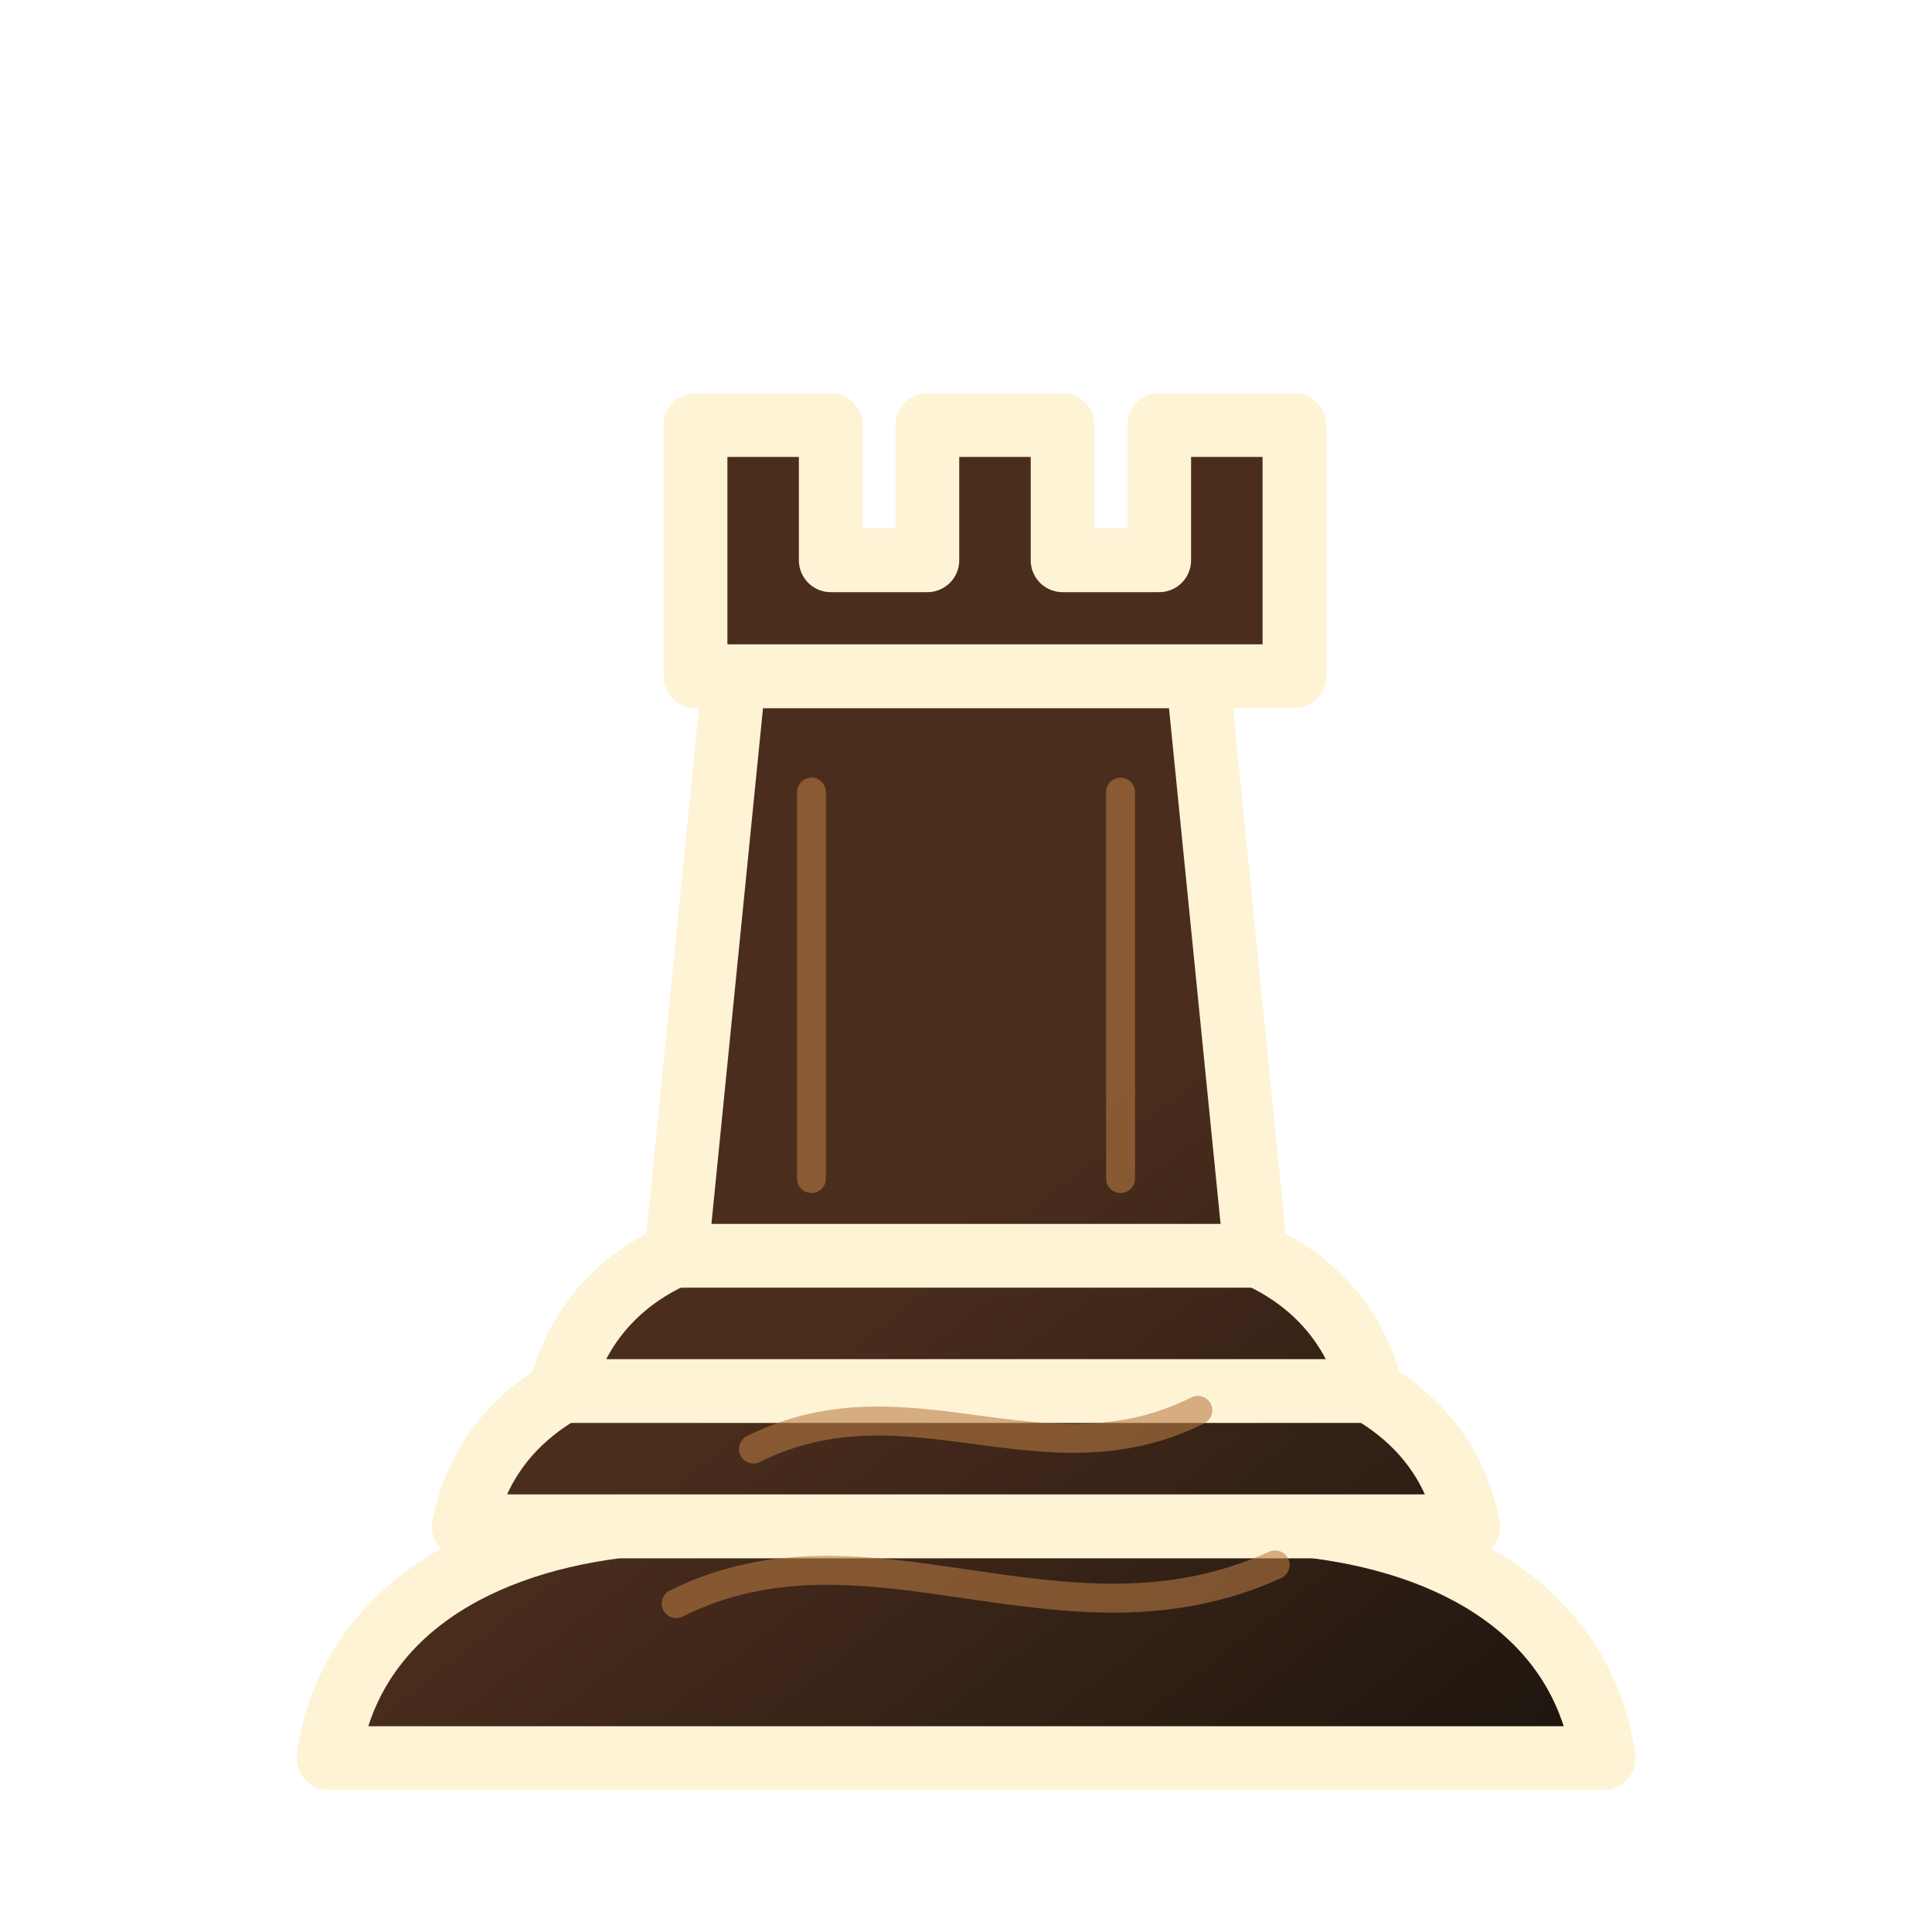
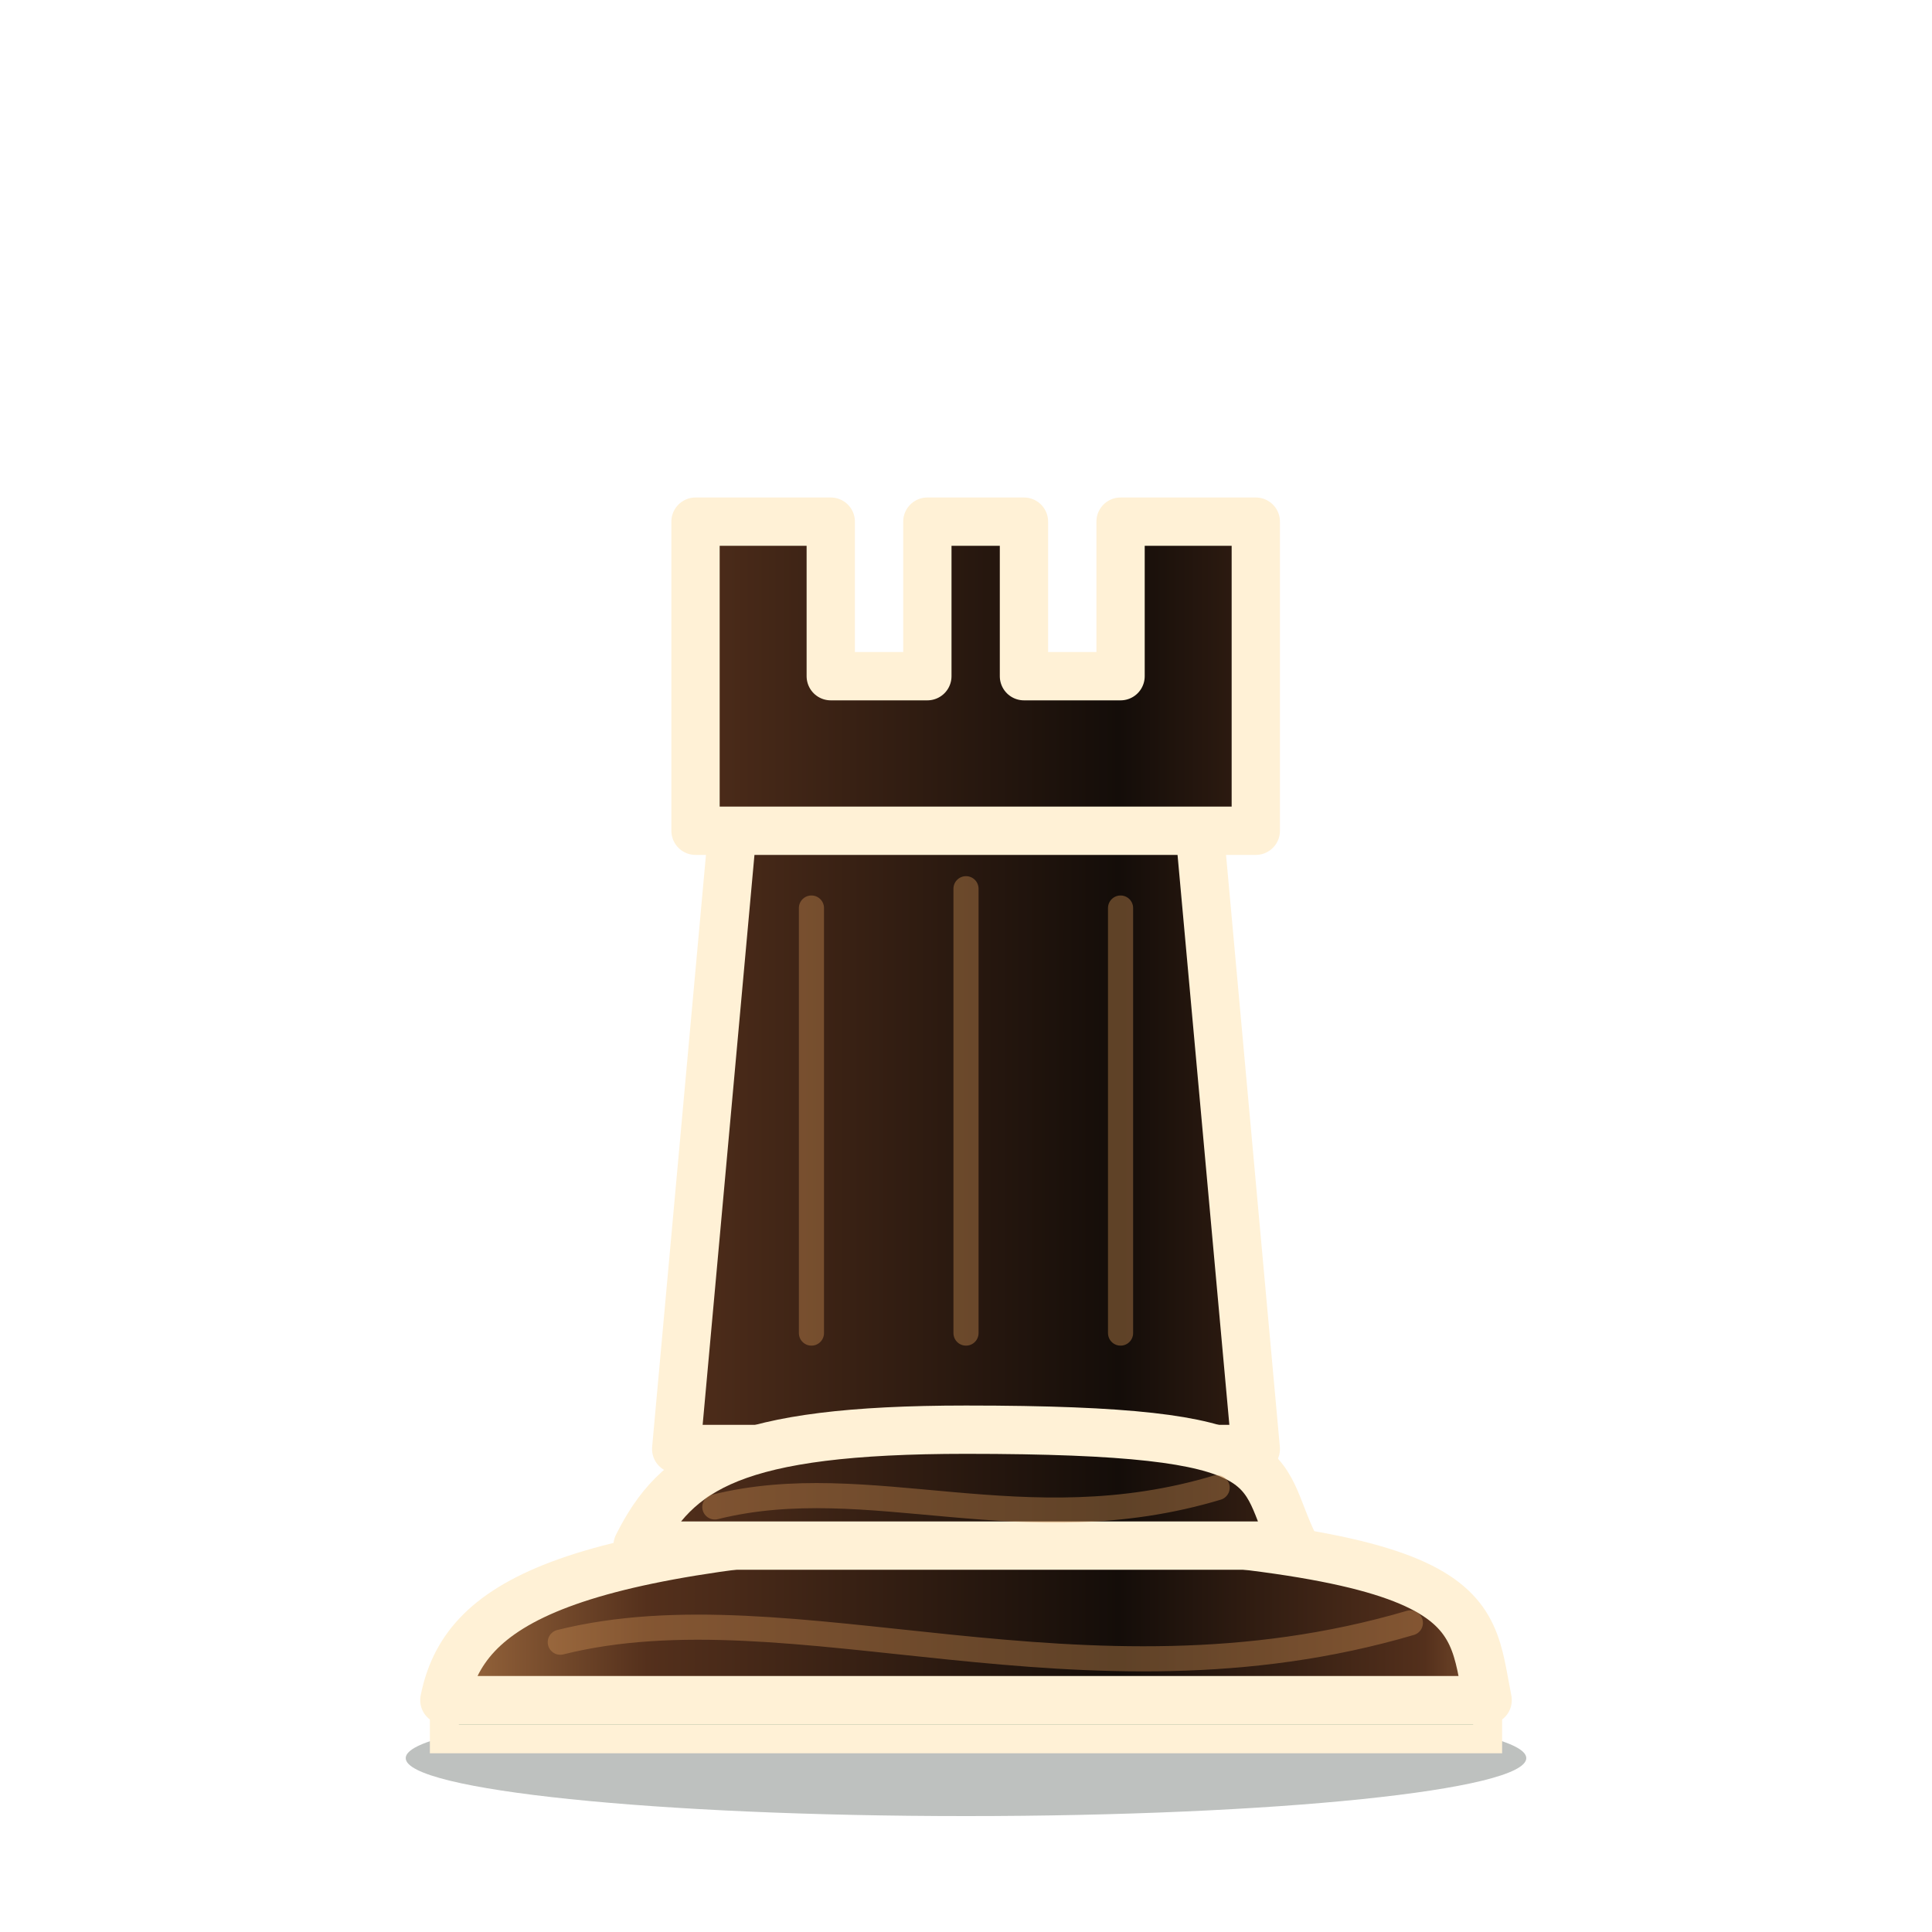
- <svg xmlns="http://www.w3.org/2000/svg" viewBox="0 0 100 100" role="img" aria-label="pieza oscura de ajedrez">
+ <svg xmlns="http://www.w3.org/2000/svg" viewBox="0 0 100 100" role="img" aria-label="negra r">
  <defs>
-     <linearGradient id="br-wood" x1="18" y1="15" x2="78" y2="92" gradientUnits="userSpaceOnUse">
-       <stop stop-color="#4B2D1D" />
-       <stop offset=".58" stop-color="#4B2D1D" />
-       <stop offset="1" stop-color="#1E160F" />
+     <linearGradient id="br-wood" x1="17" y1="0" x2="83" y2="0" gradientUnits="userSpaceOnUse">
+       <stop stop-color="#C68B52" />
+       <stop offset=".25" stop-color="#54301C" />
+       <stop offset=".62" stop-color="#140D09" />
+       <stop offset=".86" stop-color="#54301C" />
+       <stop offset="1" stop-color="#C68B52" />
    </linearGradient>
-     <style>.body{fill:url(#br-wood);stroke:#FFF3D6;stroke-width:3.3;stroke-linejoin:round;stroke-linecap:round}.edge{stroke:#FFF3D6;stroke-width:4;stroke-linecap:round;stroke-linejoin:round}.grain{stroke:#B77A43;stroke-width:1.5;opacity:.58;stroke-linecap:round}</style>
+     <radialGradient id="br-head" cx="30%" cy="20%" r="75%">
+       <stop stop-color="#C68B52" />
+       <stop offset=".55" stop-color="#54301C" />
+       <stop offset="1" stop-color="#140D09" />
+     </radialGradient>
+     <style>.wood{fill:url(#br-wood)}.head{fill:url(#br-head)}.edge{stroke:#FFF1D6;stroke-width:2.5;stroke-linejoin:round;stroke-linecap:round}.grain{fill:none;stroke:#C68B52;stroke-width:1.3;stroke-linecap:round;opacity:.42}.felt{fill:#477D62;stroke:#FFF1D6;stroke-width:1.5}.cross{stroke:#FFF1D6;stroke-width:4}.cut{stroke:#FFF1D6;stroke-width:3}</style>
  </defs>
-   <g class="body">
-     <path d="M17 91c1-7 7-11 15-12h36c8 1 14 5 15 12H17Z" />
-     <path d="M24 79c1-5 5-8 11-9h30c6 1 10 4 11 9H24Z" />
-     <path d="M29 72c1-4 4-7 9-8h24c5 1 8 4 9 8H29Z" />
-     <path d="M35 65 38 35h24l3 30H35Z" />
-     <path d="M36 35v-13h7v7h5v-7h7v7h5v-7h7v13H36Z" />
-     <path d="M42 41v20m16-20v20" fill="none" class="grain" />
-     <path d="M35 83c10-5 20 3 31-2M39 75c8-4 15 2 23-2" fill="none" class="grain" />
-   </g>
+   <path class="wood edge" d="M35 75 38 42h24l3 33H35z" />
+   <path class="wood edge" d="M36 43V27h7v8h5v-8h5v8h5v-8h7v16H36z" />
+   <path d="M42 47v22m8-23v23m8-22v22" class="grain" />
+   <ellipse cx="50" cy="91" rx="29" ry="3" fill="#142018" opacity=".28" />
+   <path class="felt" d="M23 87c2-5 7-7 54 0v3H23z" />
+   <path class="wood edge" d="M23 88c1-5 6-8 27 -9h0c27 1 26 4 27 9H23z" />
+   <path class="wood edge" d="M33 80c2-4 5-6 17 -6h0c17 0 15 2 17 6H33z" />
+   <path d="M29 85c12-3 27 4 44 -1M37 78c8-2 16 2 26 -1" class="grain" />
</svg>
